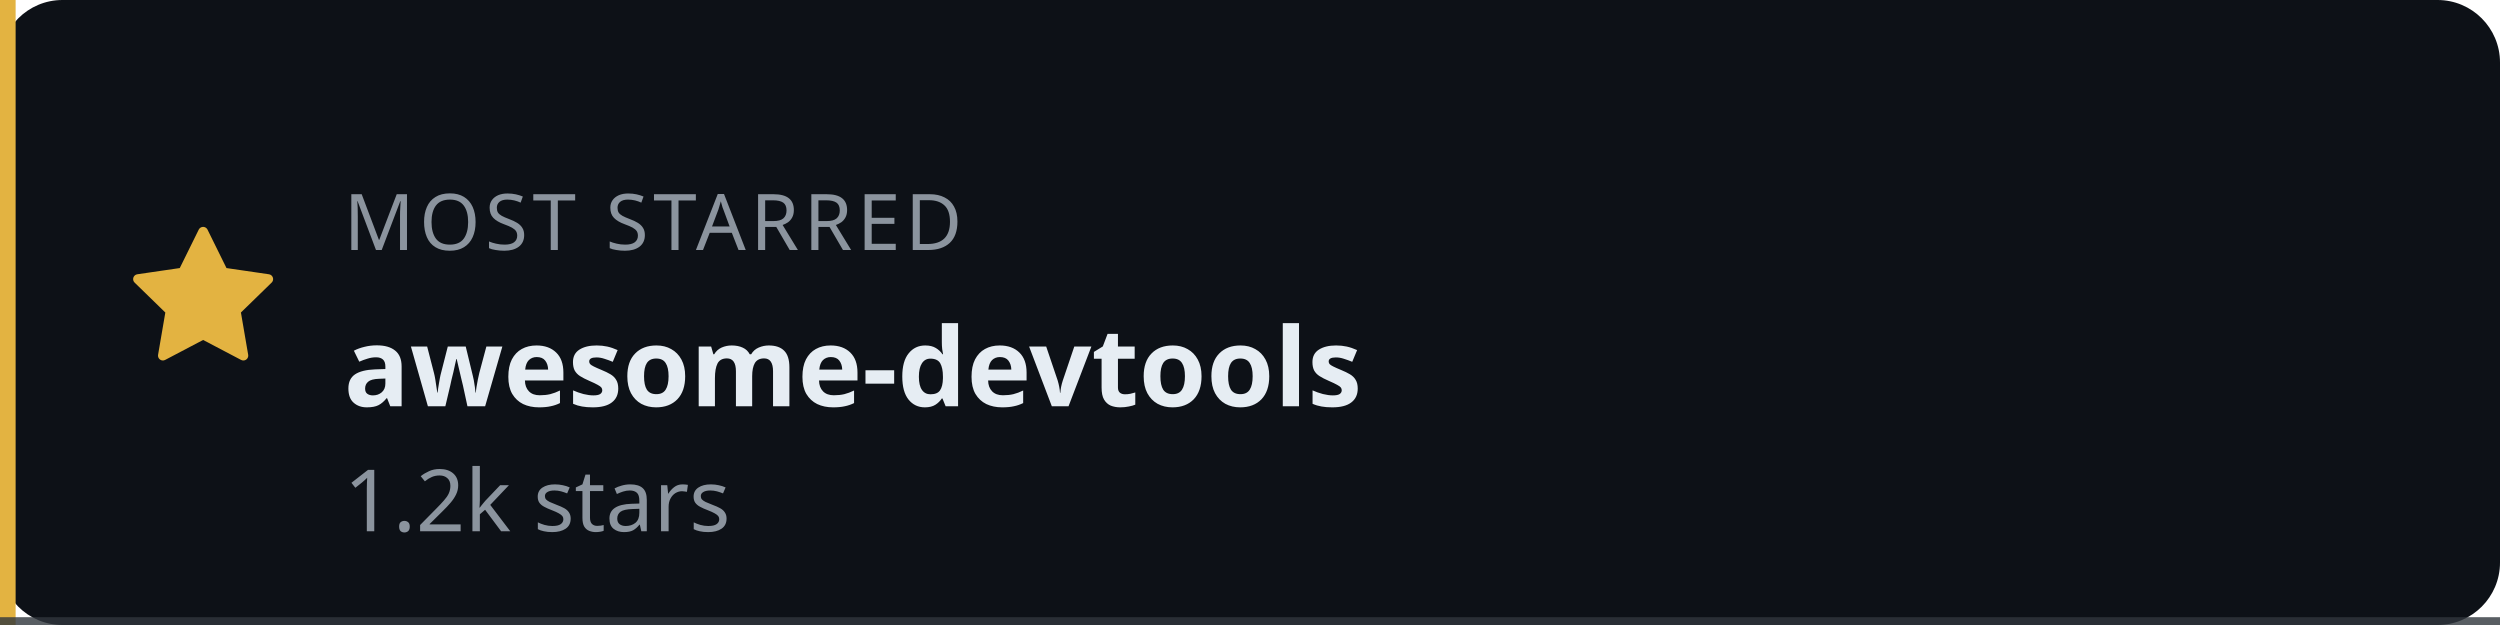
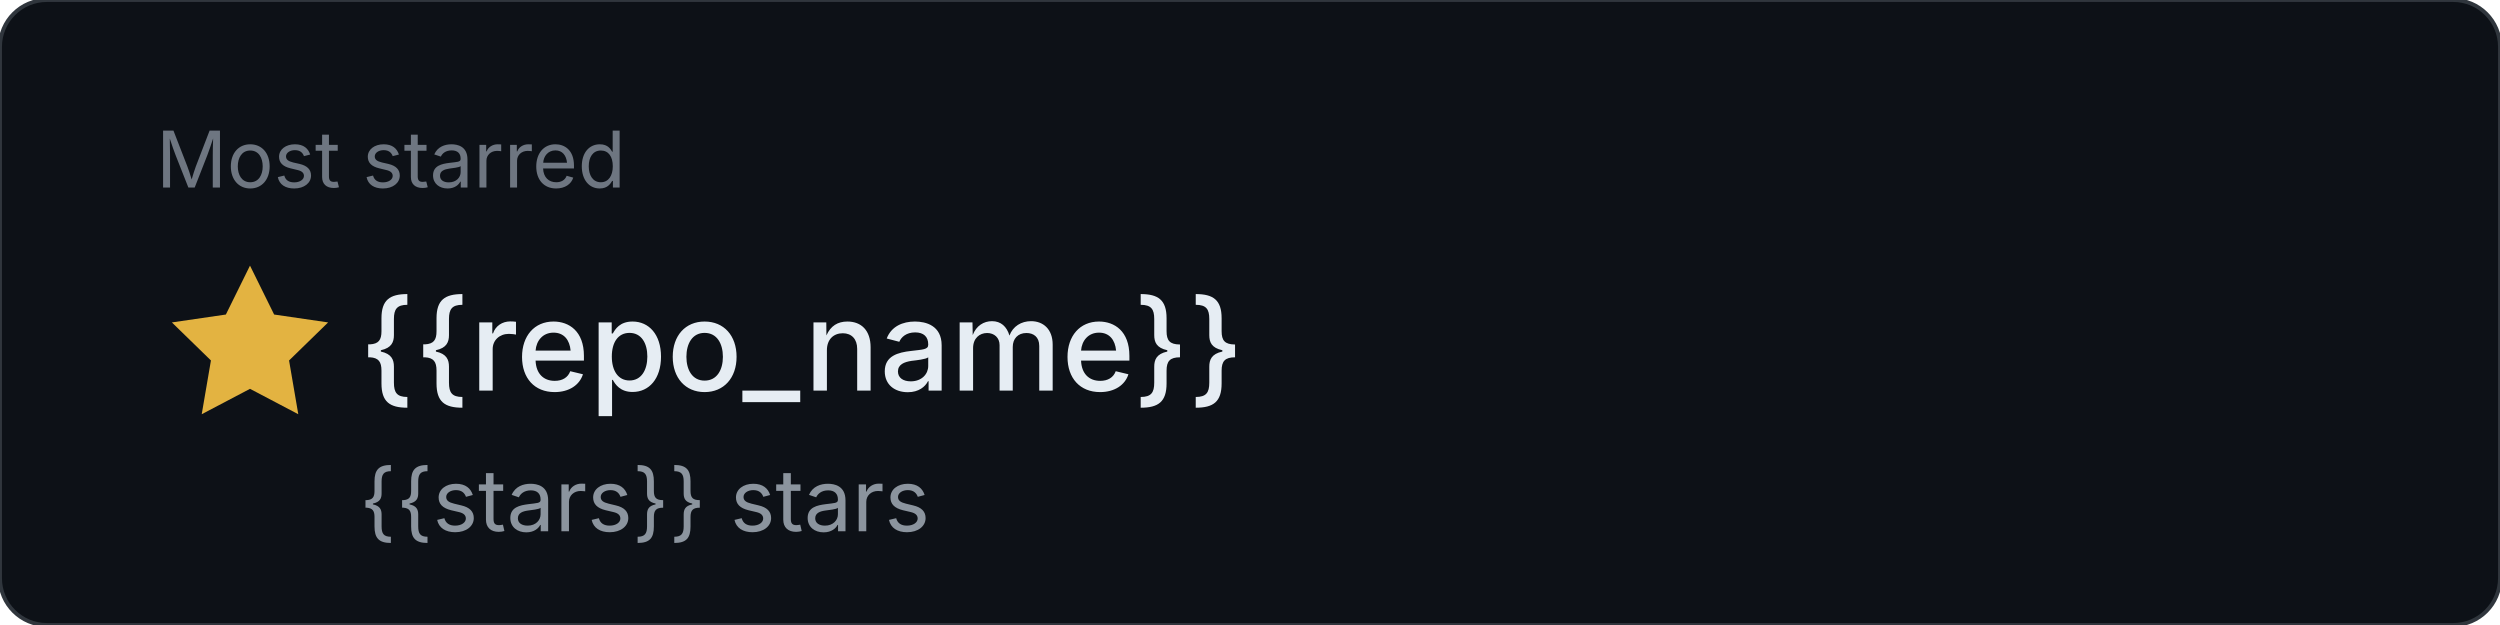
- <svg xmlns="http://www.w3.org/2000/svg" viewBox="0 0 320 80">
-   <style>
-     .card-bg { transition: background 0.15s ease; }
-     .card-bg:hover { background: #1c2128; }
-   </style>
-   <rect width="320" height="80" fill="#0d1117" rx="8" class="card-bg" />
-   <rect x="0" y="0" width="2" height="80" fill="#e3b341" rx="0" />
-   <svg x="16" y="28" width="20" height="20" viewBox="0 0 24 24" fill="none">
-     <path d="M12 2l3.09 6.26L22 9.27l-5 4.87 1.18 6.88L12 17.77l-6.18 3.25L7 14.14 2 9.27l6.91-1.01L12 2z" fill="#e3b341" stroke="#e3b341" stroke-width="1.5" stroke-linejoin="round" />
-   </svg>
-   <text x="44" y="32" font-family="'Segoe UI', system-ui, -apple-system, sans-serif" font-size="10" fill="#8b949e" letter-spacing="0.06em">MOST STARRED</text>
-   <text x="44" y="52" font-family="'Segoe UI', system-ui, -apple-system, sans-serif" font-size="14" fill="#e6edf3" font-weight="600">awesome-devtools</text>
-   <text x="44" y="68" font-family="'Segoe UI', system-ui, -apple-system, sans-serif" font-size="11" fill="#8b949e">1.2k stars</text>
-   <rect y="79" width="320" height="1" fill="rgba(48, 54, 61, 0.8)" rx="0" />
+ <svg xmlns="http://www.w3.org/2000/svg" width="320" height="80" viewBox="0 0 320 80">
+   <rect width="320" height="80" fill="#0d1117" rx="6" stroke="#30363d" stroke-width="0.5" />
+   <g transform="translate(20, 32)" fill="#E3B341" stroke="none">
+     <path d="M12 2l3.09 6.26L22 9.27l-5 4.87 1.18 6.88L12 17.77l-6.18 3.25L7 14.14 2 9.27l6.91-1.01L12 2z" />
+   </g>
+   <text x="20" y="24" font-family="-apple-system, BlinkMacSystemFont, 'Segoe UI', sans-serif" font-size="10" fill="#6e7681">Most starred</text>
+   <text x="46" y="50" font-family="-apple-system, BlinkMacSystemFont, 'Segoe UI', sans-serif" font-size="16" font-weight="500" fill="#e6edf3">
+     <a href="{{repo_url}}" style="text-decoration:none;fill:inherit">{{repo_name}}</a>
+   </text>
+   <text x="46" y="68" font-family="-apple-system, BlinkMacSystemFont, 'Segoe UI', sans-serif" font-size="11" fill="#8b949e">{{stars}} stars</text>
</svg>
